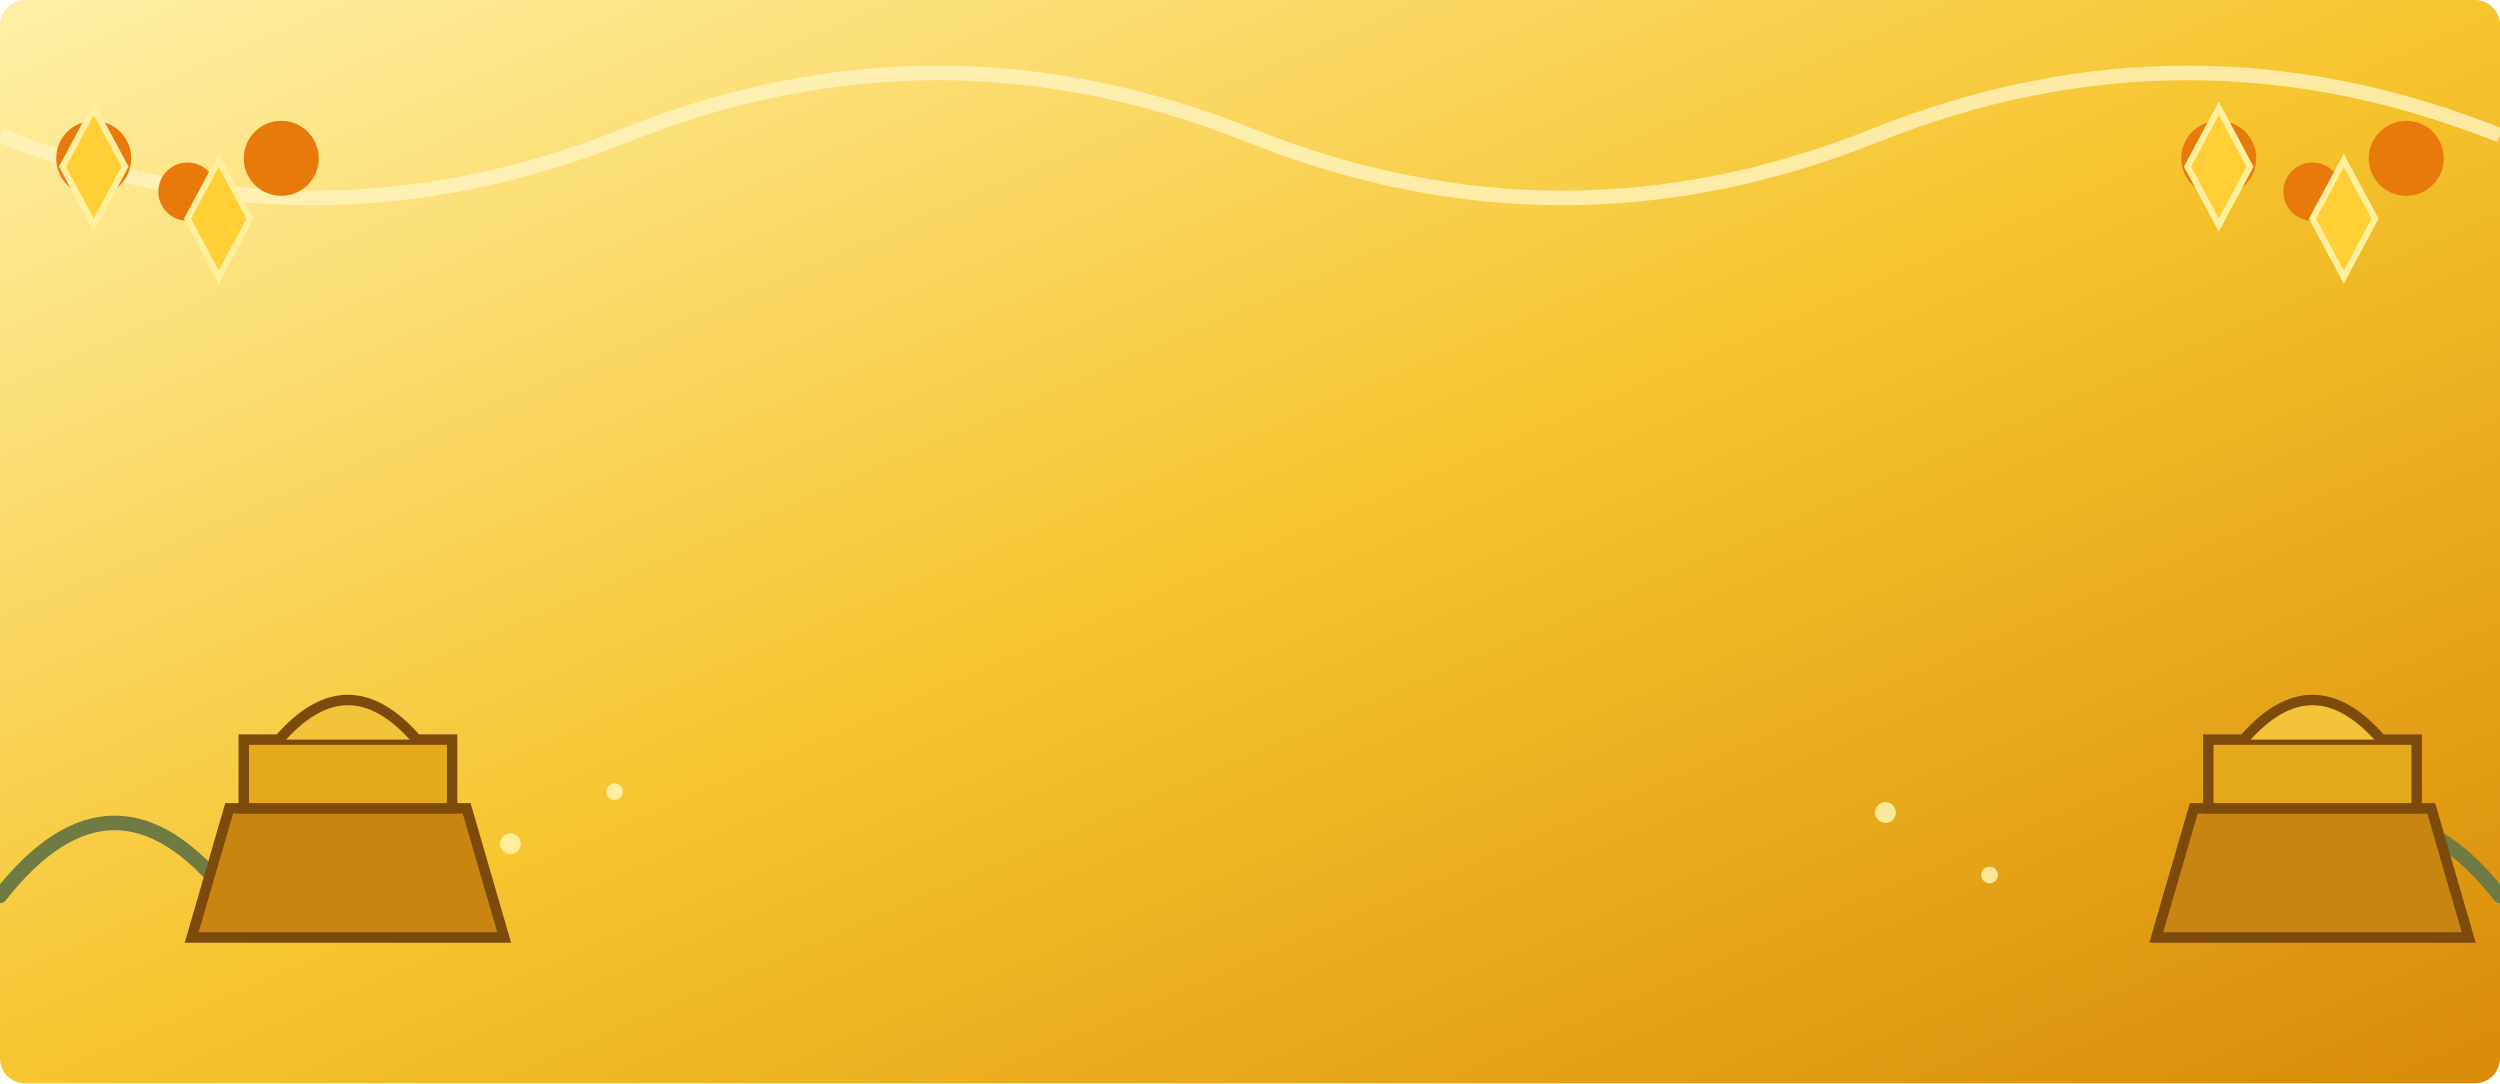
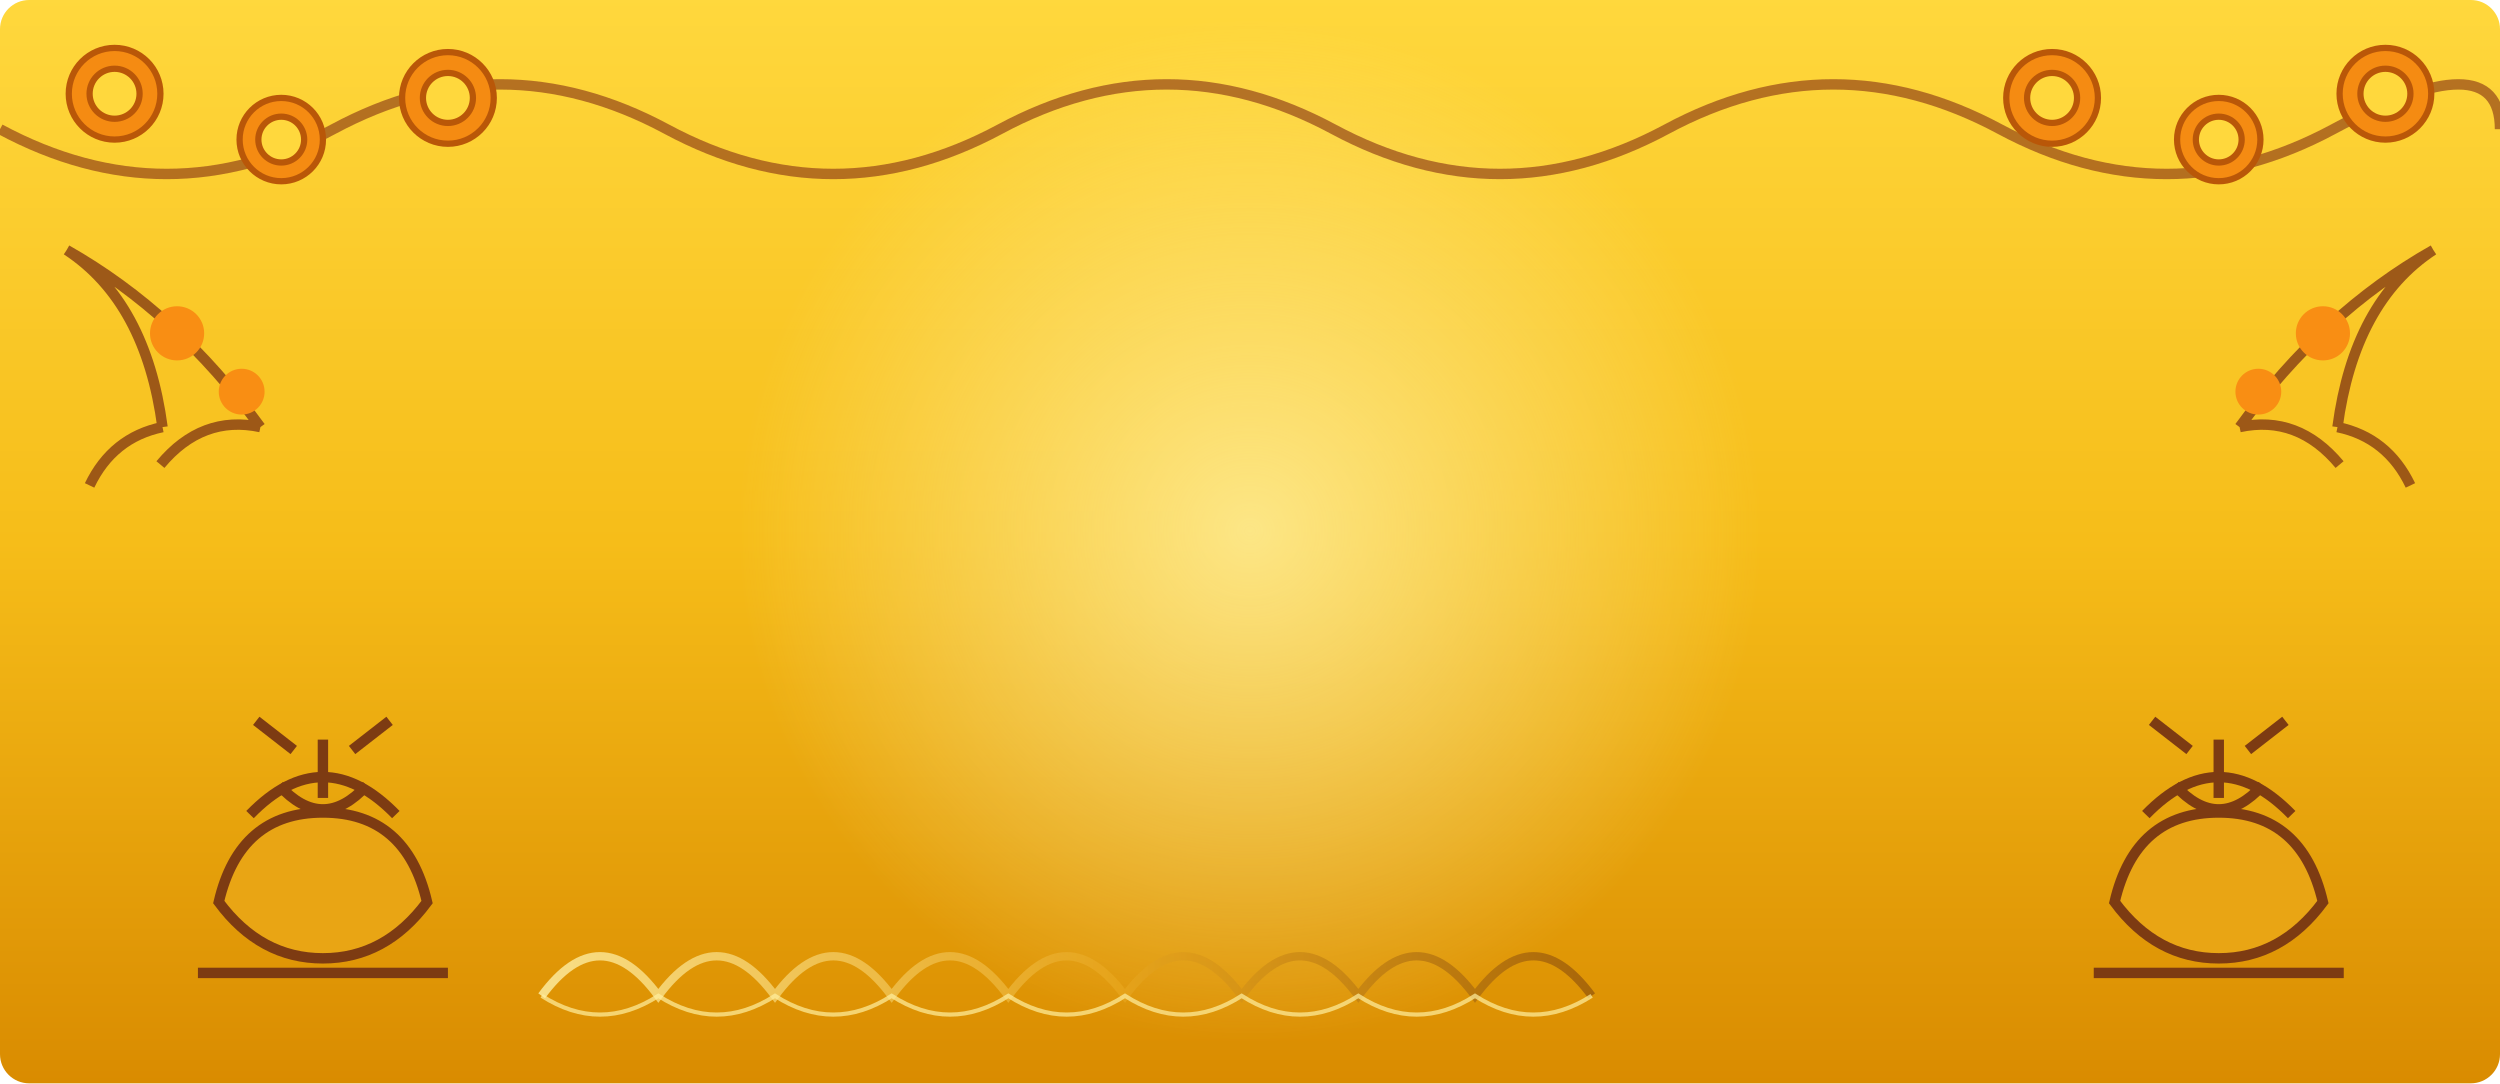
<svg xmlns="http://www.w3.org/2000/svg" viewBox="0 0 1200 520">
  <defs>
-     <linearGradient id="bg" x2="1" y2="1">
-       <stop stop-color="#fff0a8" />
-       <stop offset=".5" stop-color="#f6c52f" />
-       <stop offset="1" stop-color="#d88a08" />
+     <linearGradient id="bg" x2="0" y2="1">
+       <stop stop-color="#ffd83d" />
+       <stop offset=".5" stop-color="#f6bd19" />
+       <stop offset="1" stop-color="#d98b00" />
    </linearGradient>
-     <radialGradient id="g">
-       <stop stop-color="#ffd95a" />
-       <stop offset="1" stop-color="#e66f0a" />
+     <linearGradient id="gold">
+       <stop stop-color="#fff1a8" />
+       <stop offset=".55" stop-color="#e7a51c" />
+       <stop offset="1" stop-color="#9b5b0a" />
+     </linearGradient>
+     <radialGradient id="sun">
+       <stop stop-color="#fff6b0" stop-opacity=".72" />
+       <stop offset="1" stop-color="#fff6b0" stop-opacity="0" />
    </radialGradient>
  </defs>
-   <rect width="1200" height="520" rx="12" fill="url(#bg)" />
-   <path d="M0 65 Q150 125 300 65 T600 65 T900 65 T1200 65" fill="none" stroke="#fff4bf" stroke-width="7" opacity=".8" />
-   <g fill="#e8790b">
-     <circle cx="45" cy="76" r="18" />
-     <circle cx="90" cy="92" r="14" />
-     <circle cx="135" cy="76" r="18" />
-     <circle cx="1065" cy="76" r="18" />
-     <circle cx="1110" cy="92" r="14" />
-     <circle cx="1155" cy="76" r="18" />
+   <rect width="1200" height="520" rx="14" fill="url(#bg)" />
+   <circle cx="600" cy="255" r="245" fill="url(#sun)" />
+   <path d="M0 62 Q80 105 160 62 T320 62 T480 62 T640 62 T800 62 T960 62 T1120 62 T1200 62" fill="none" stroke="#8e3c16" stroke-width="5" opacity=".65" />
+   <g fill="#f58b12" stroke="#b95708" stroke-width="3">
+     <g transform="translate(55 45)">
+       <circle r="22" />
+       <circle r="12" fill="#ffd83d" />
+     </g>
+     <g transform="translate(135 67)">
+       <circle r="20" />
+       <circle r="11" fill="#ffd83d" />
+     </g>
+     <g transform="translate(215 47)">
+       <circle r="22" />
+       <circle r="12" fill="#ffd83d" />
+     </g>
+     <g transform="translate(985 47)">
+       <circle r="22" />
+       <circle r="12" fill="#ffd83d" />
+     </g>
+     <g transform="translate(1065 67)">
+       <circle r="20" />
+       <circle r="11" fill="#ffd83d" />
+     </g>
+     <g transform="translate(1145 45)">
+       <circle r="22" />
+       <circle r="12" fill="#ffd83d" />
+     </g>
  </g>
-   <g fill="#ffcf35" stroke="#fff0a0" stroke-width="3">
-     <path d="M30 80l15-28 15 28-15 28zM1050 80l15-28 15 28-15 28zM90 105l15-28 15 28-15 28zM1110 105l15-28 15 28-15 28z" />
+   <g fill="none" stroke="#8d4515" stroke-width="5" opacity=".85">
+     <path d="M32 120 Q85 150 125 205 M32 120 Q70 145 78 205 M125 205q-28-6-48 18 M78 205q-24 5-35 28" />
+     <path d="M1168 120 Q1115 150 1075 205 M1168 120 Q1130 145 1122 205 M1075 205q28-6 48 18 M1122 205q24 5 35 28" />
  </g>
-   <g fill="none" stroke="#6f7b43" stroke-width="7" stroke-linecap="round">
-     <path d="M0 430q55-70 110 0M1200 430q-55-70-110 0" />
+   <g fill="#f98e13">
+     <circle cx="85" cy="160" r="13" />
+     <circle cx="116" cy="188" r="11" />
+     <circle cx="1115" cy="160" r="13" />
+     <circle cx="1084" cy="188" r="11" />
  </g>
-   <g transform="translate(92 330)">
-     <path d="M0 120h150l-18-62H18z" fill="#c98512" stroke="#7c4a0a" stroke-width="5" />
-     <path d="M25 58h100V25H25z" fill="#e5a91c" stroke="#7c4a0a" stroke-width="5" />
-     <path d="M42 25q33-38 66 0" fill="#f3c43a" stroke="#7c4a0a" stroke-width="5" />
+   <g transform="translate(85 355)" stroke="#7d3b12" stroke-width="5">
+     <path d="M20 78 Q30 35 70 35 Q110 35 120 78 Q100 105 70 105 Q40 105 20 78Z" fill="#e9a514" />
+     <path d="M35 36 Q70 0 105 36" fill="none" />
+     <path d="M49 22 Q70 45 91 22" fill="none" />
+     <path d="M70 0v28M56 5l-18-14M84 5l18-14" fill="none" />
+     <path d="M10 112h120" fill="none" />
  </g>
-   <g transform="translate(1035 330)">
-     <path d="M0 120h150l-18-62H18z" fill="#c98512" stroke="#7c4a0a" stroke-width="5" />
-     <path d="M25 58h100V25H25z" fill="#e5a91c" stroke="#7c4a0a" stroke-width="5" />
-     <path d="M42 25q33-38 66 0" fill="#f3c43a" stroke="#7c4a0a" stroke-width="5" />
+   <g transform="translate(995 355)" stroke="#7d3b12" stroke-width="5">
+     <path d="M20 78 Q30 35 70 35 Q110 35 120 78 Q100 105 70 105 Q40 105 20 78Z" fill="#e9a514" />
+     <path d="M35 36 Q70 0 105 36" fill="none" />
+     <path d="M49 22 Q70 45 91 22" fill="none" />
+     <path d="M70 0v28M56 5l-18-14M84 5l18-14" fill="none" />
+     <path d="M10 112h120" fill="none" />
  </g>
-   <g fill="#fff3b0" opacity=".85">
-     <circle cx="245" cy="405" r="5" />
-     <circle cx="295" cy="380" r="4" />
-     <circle cx="905" cy="390" r="5" />
-     <circle cx="955" cy="420" r="4" />
-   </g>
+   <path d="M260 478q28-38 56 0q28-38 56 0q28-38 56 0q28-38 56 0q28-38 56 0q28-38 56 0q28-38 56 0q28-38 56 0q28-38 56 0" fill="none" stroke="url(#gold)" stroke-width="4" opacity=".8" />
+   <path d="M260 478q28 18 56 0q28 18 56 0q28 18 56 0q28 18 56 0q28 18 56 0q28 18 56 0q28 18 56 0q28 18 56 0q28 18 56 0" fill="none" stroke="#fff0a0" stroke-width="2" opacity=".7" />
</svg>
